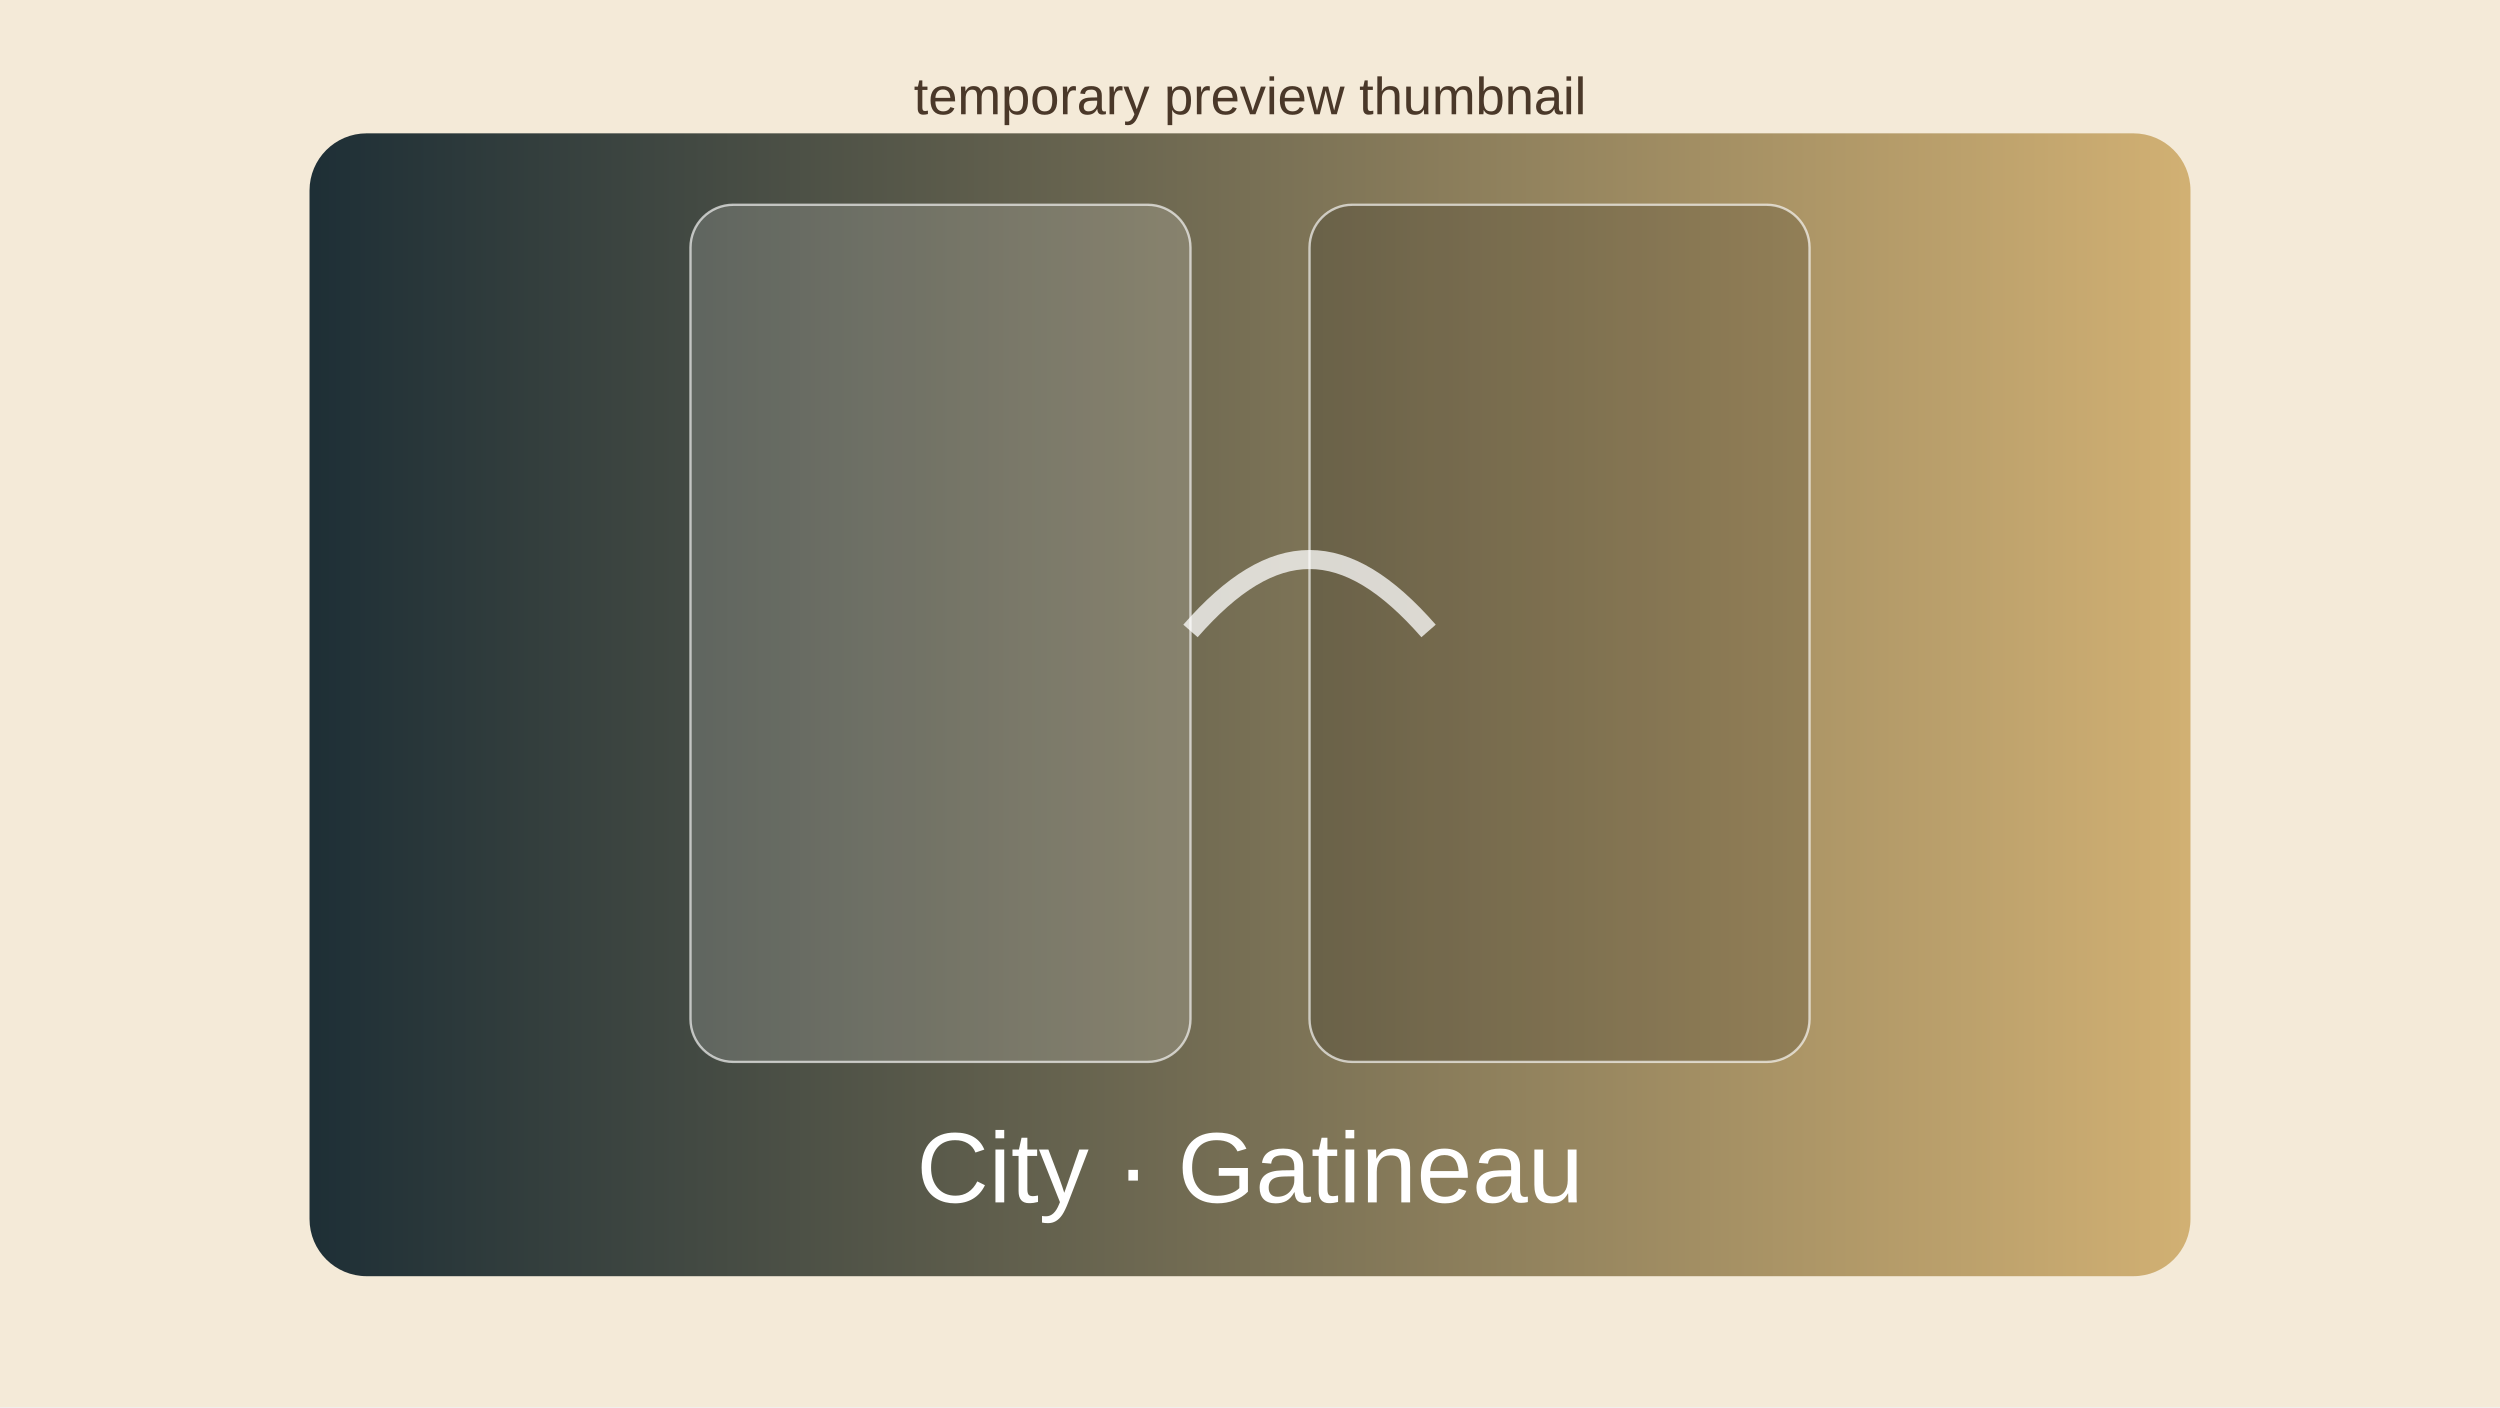
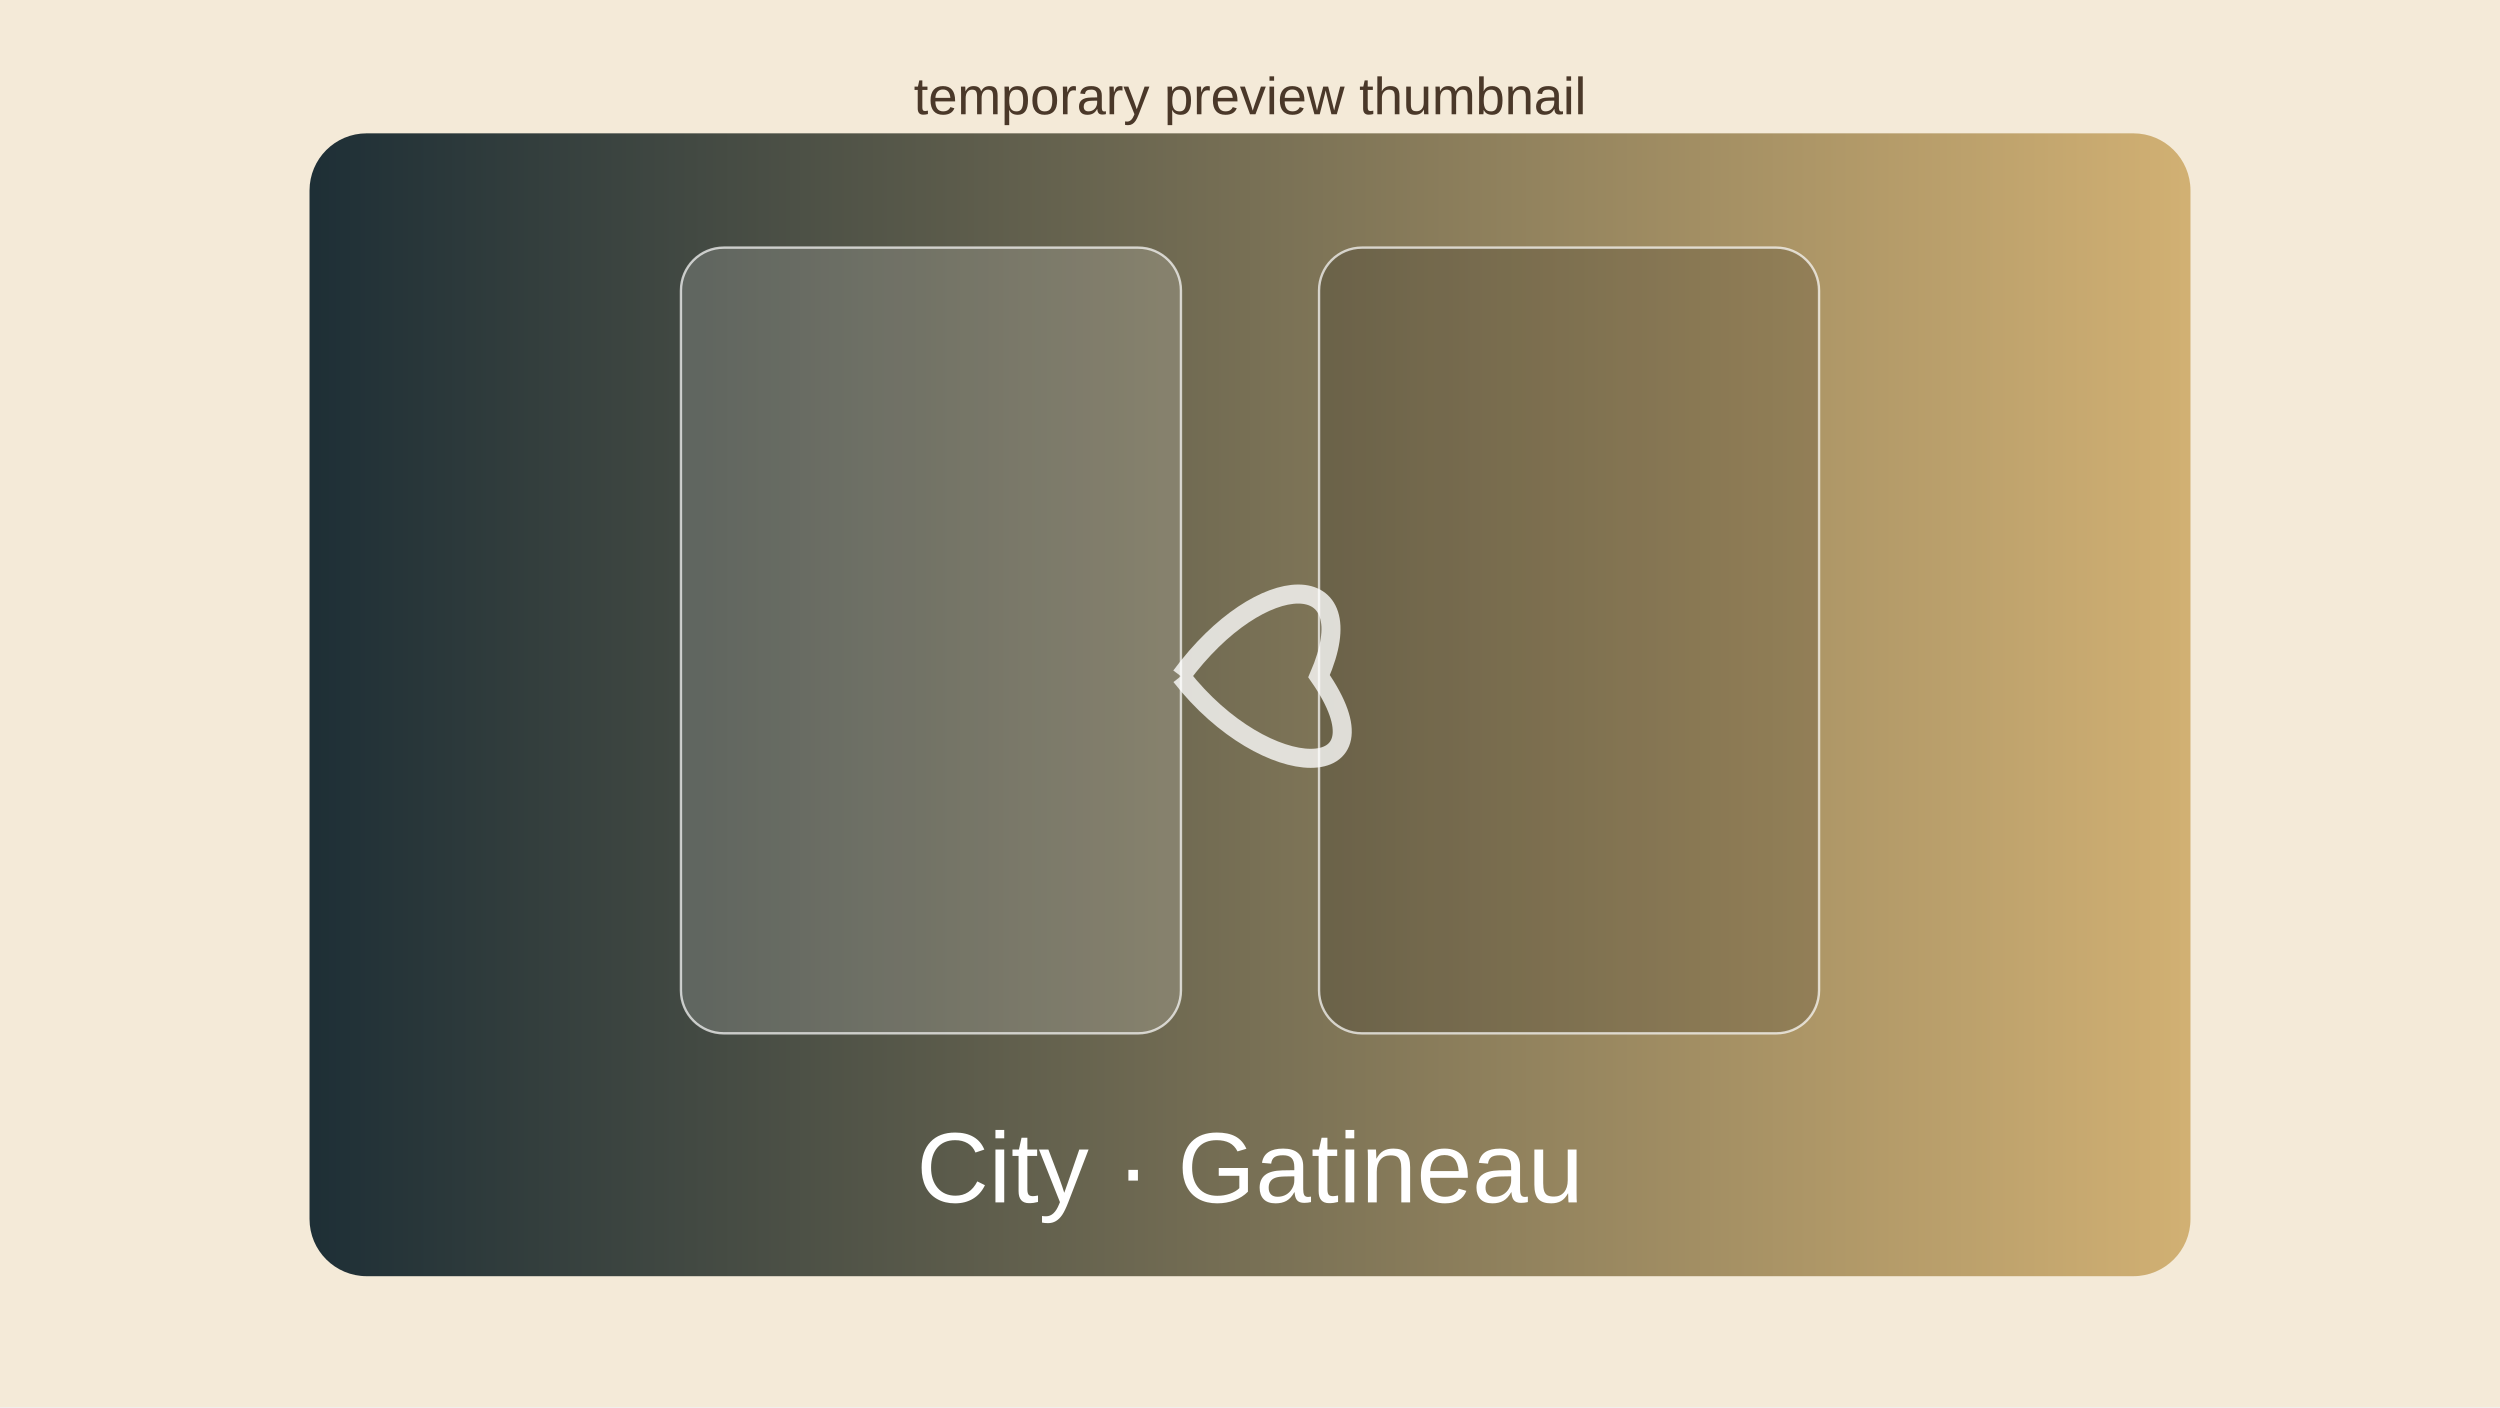
<svg xmlns="http://www.w3.org/2000/svg" viewBox="0 0 1050 591">
  <defs>
    <linearGradient id="g" x1="0" x2="1">
      <stop stop-color="#1e2f36" />
      <stop offset="1" stop-color="#d1b073" />
    </linearGradient>
  </defs>
  <rect width="1050" height="591" fill="#f4ead8" />
  <rect x="130" y="56" width="790" height="480" rx="24" fill="url(#g)" />
-   <rect x="290" y="86" width="210" height="360" rx="18" fill="rgba(255,255,255,.16)" stroke="rgba(255,255,255,.65)" />
-   <rect x="550" y="86" width="210" height="360" rx="18" fill="rgba(0,0,0,.16)" stroke="rgba(255,255,255,.65)" />
-   <path d="M500 265 C535 225 565 225 600 265" fill="none" stroke="rgba(255,255,255,.75)" stroke-width="8" />
+   <rect x="286" y="104" width="210" height="330" rx="18" fill="rgba(255,255,255,.16)" stroke="rgba(255,255,255,.7)" />
+   <rect x="554" y="104" width="210" height="330" rx="18" fill="rgba(0,0,0,.16)" stroke="rgba(255,255,255,.7)" />
+   <path d="M496 284 C530 238 574 238 554 284 C586 330 532 330 496 284" fill="none" stroke="rgba(255,255,255,.78)" stroke-width="8" />
  <text x="525" y="505" text-anchor="middle" font-family="Arial, sans-serif" font-size="42" fill="#fff">City · Gatineau</text>
  <text x="525" y="48" text-anchor="middle" font-family="Arial, sans-serif" font-size="22" fill="#4a3829">temporary preview thumbnail</text>
</svg>
